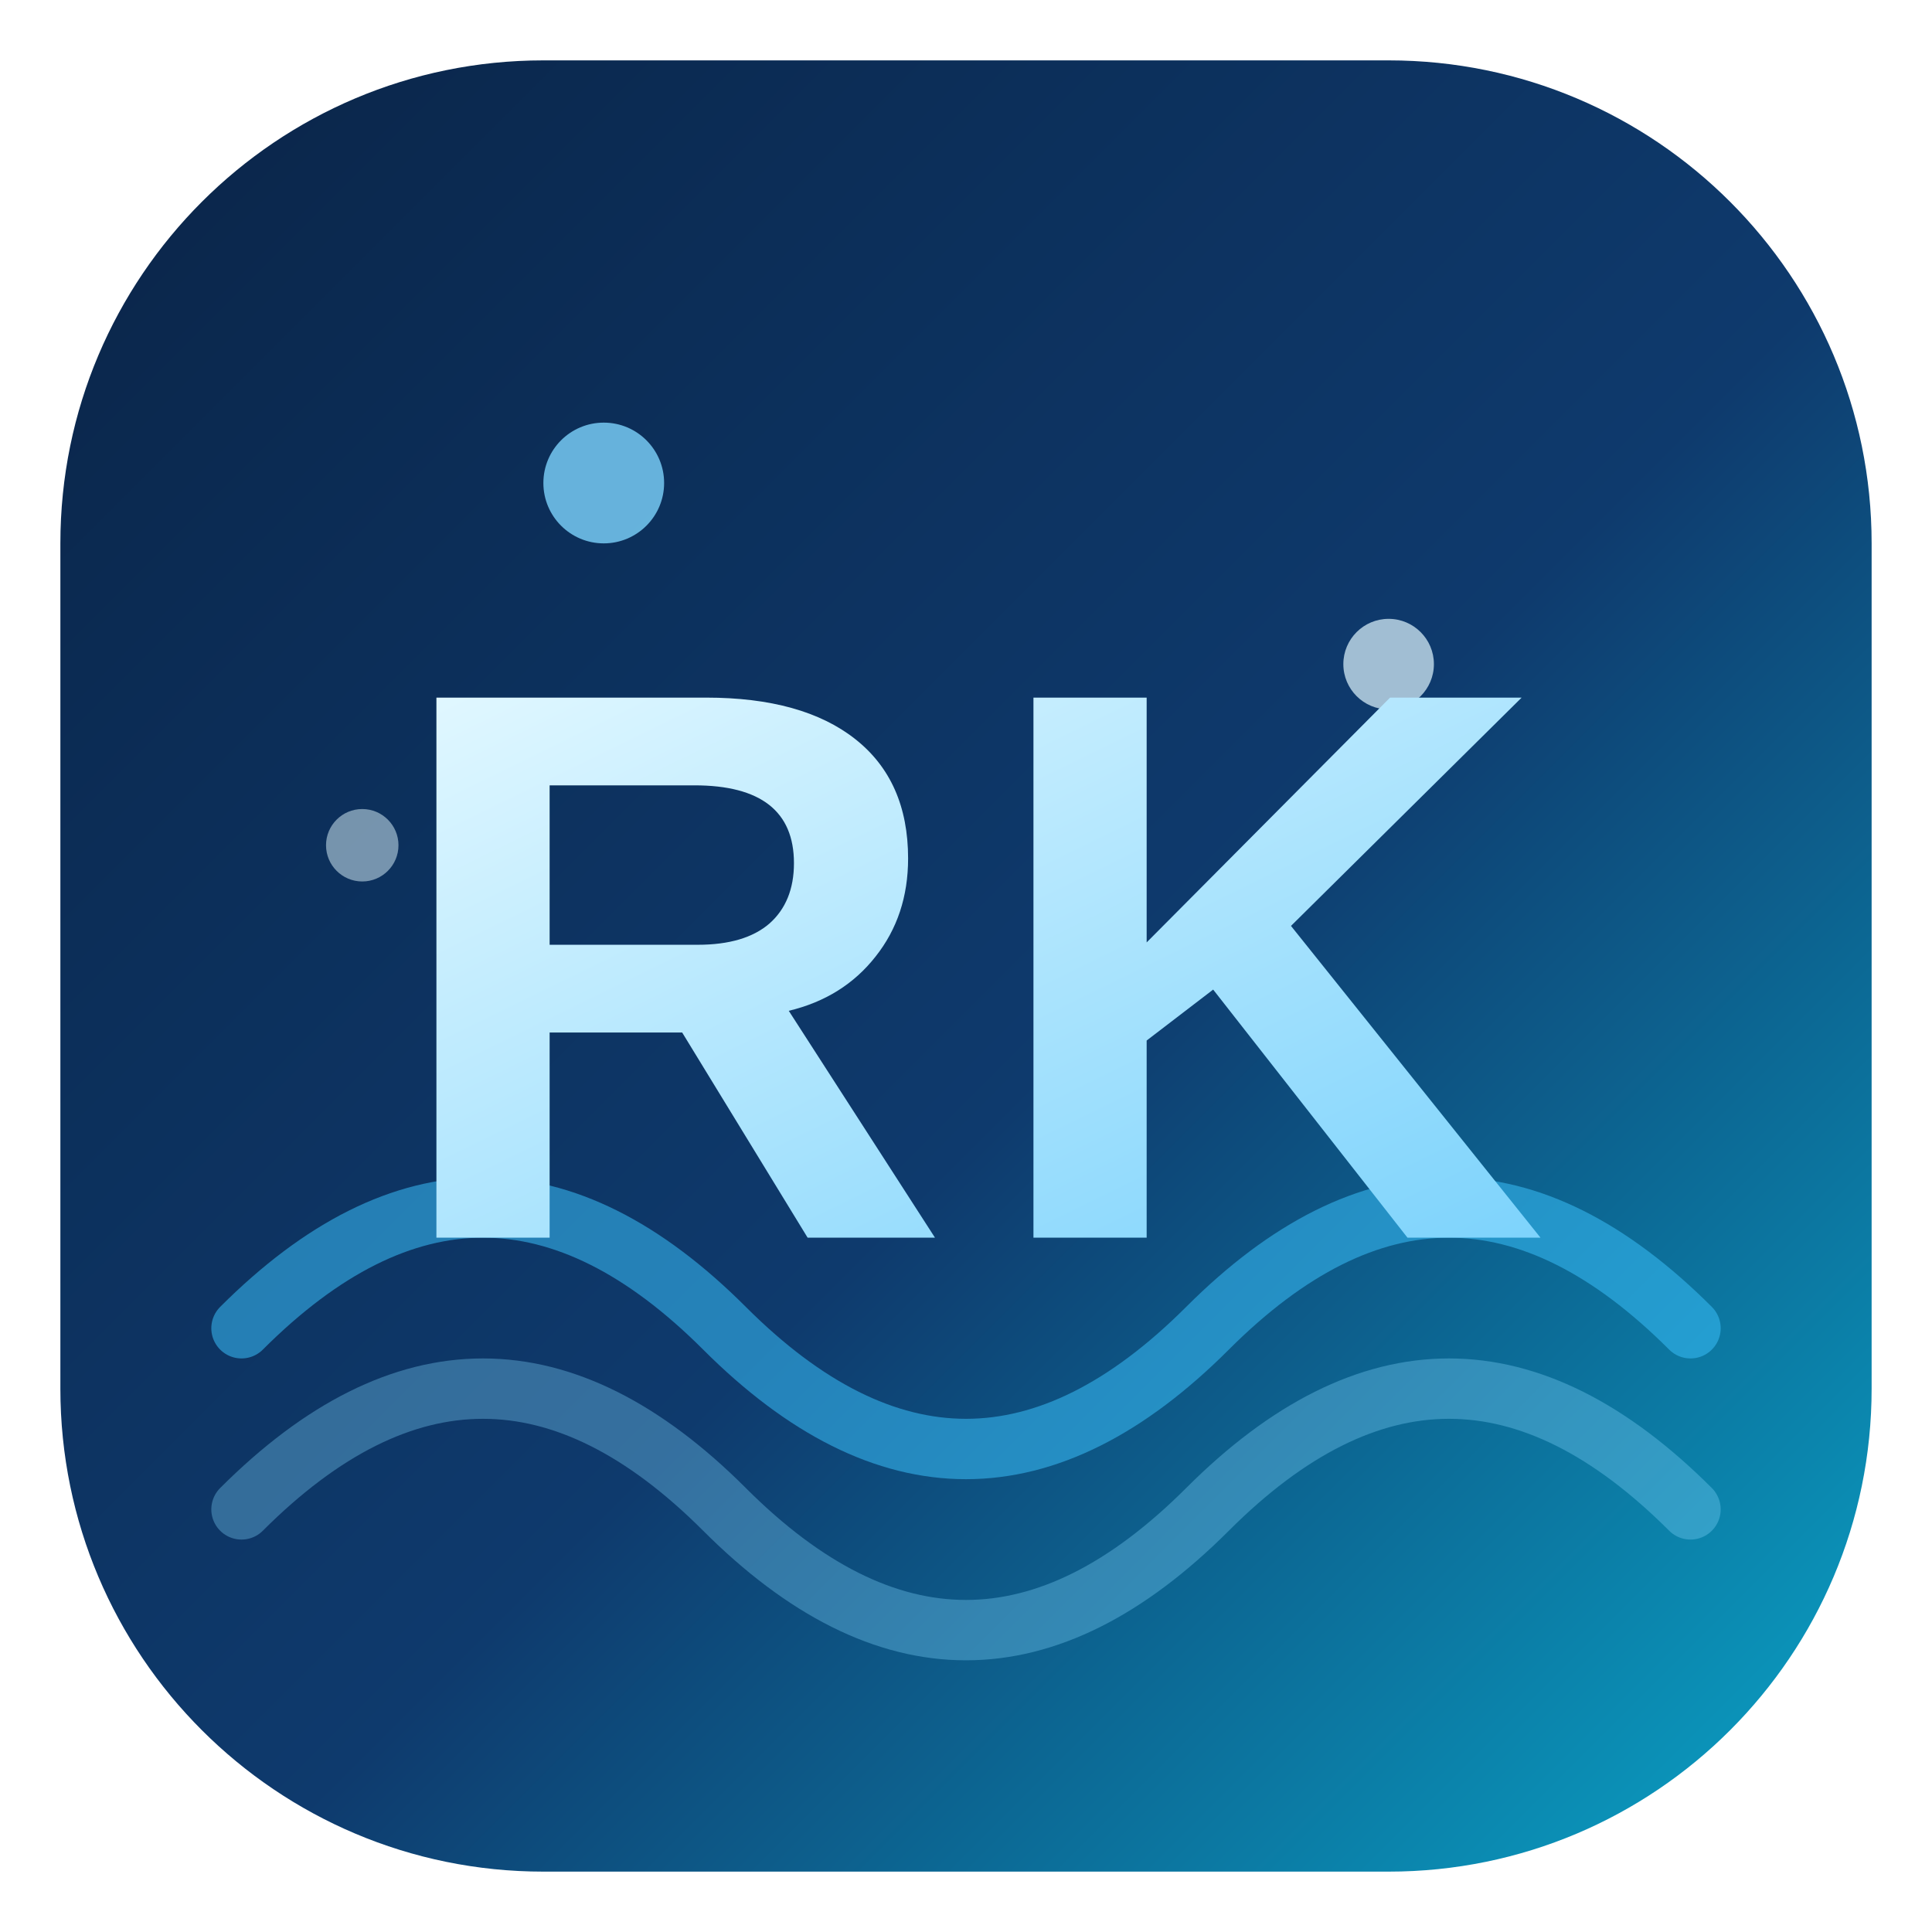
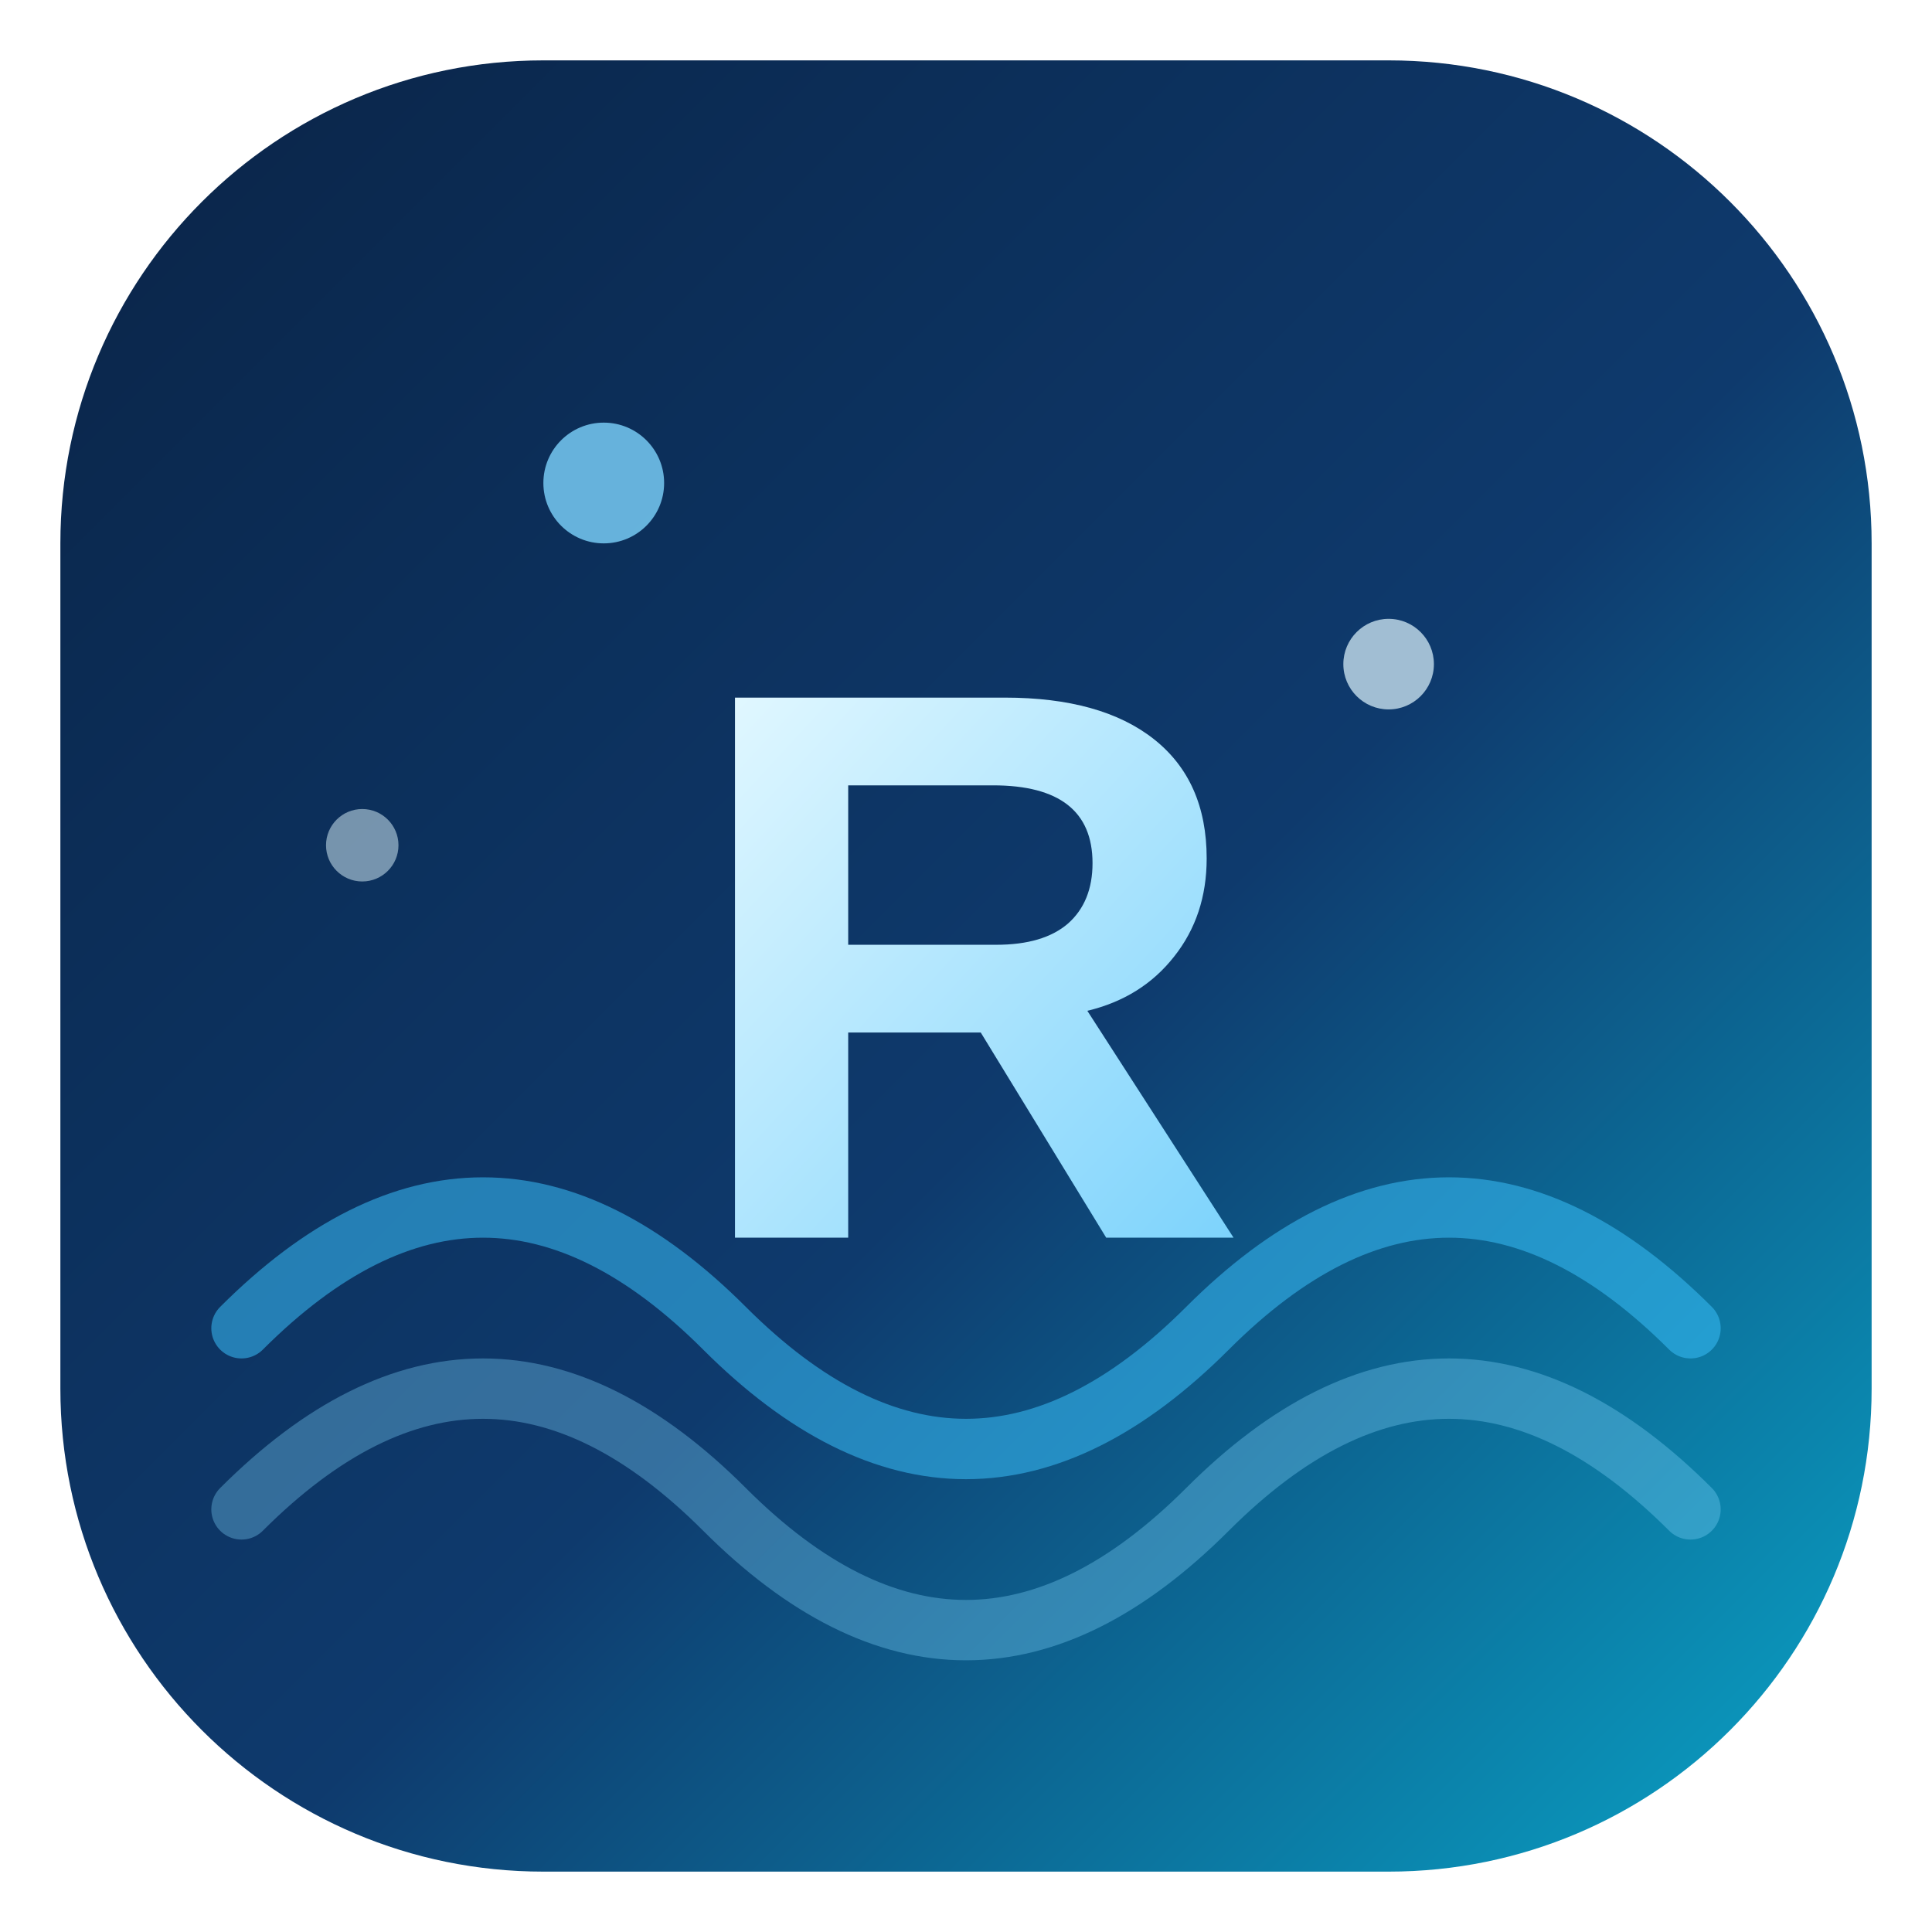
<svg xmlns="http://www.w3.org/2000/svg" viewBox="0 0 64 64">
  <defs>
    <linearGradient id="rk-bg" x1="0" y1="0" x2="1" y2="1">
      <stop offset="0" stop-color="#0a2447" />
      <stop offset="0.55" stop-color="#0e3a6d" />
      <stop offset="1" stop-color="#0aa5c8" />
    </linearGradient>
    <linearGradient id="rk-text" x1="0" y1="0" x2="1" y2="1">
      <stop offset="0" stop-color="#e0f7ff" />
      <stop offset="1" stop-color="#7dd3fc" />
    </linearGradient>
  </defs>
  <rect x="2" y="2" width="60" height="60" rx="16" fill="url(#rk-bg)" />
  <path d="M8 44 Q 16 36, 24 44 T 40 44 T 56 44" fill="none" stroke="#38bdf8" stroke-width="2" opacity="0.55" stroke-linecap="round" />
  <path d="M8 50 Q 16 42, 24 50 T 40 50 T 56 50" fill="none" stroke="#7dd3fc" stroke-width="2" opacity="0.35" stroke-linecap="round" />
  <circle cx="20" cy="16" r="2" fill="#7dd3fc" opacity="0.8" />
  <circle cx="46" cy="22" r="1.5" fill="#e0f7ff" opacity="0.7" />
  <circle cx="12" cy="28" r="1.2" fill="#e0f7ff" opacity="0.5" />
-   <text x="32" y="41" text-anchor="middle" font-family="Arial, Helvetica, sans-serif" font-size="26" font-weight="800" fill="url(#rk-text)" letter-spacing="1">RK</text>
+   <text x="32" y="41" text-anchor="middle" font-family="Arial, Helvetica, sans-serif" font-size="26" font-weight="800" fill="url(#rk-text)" letter-spacing="1">R</text>
</svg>
